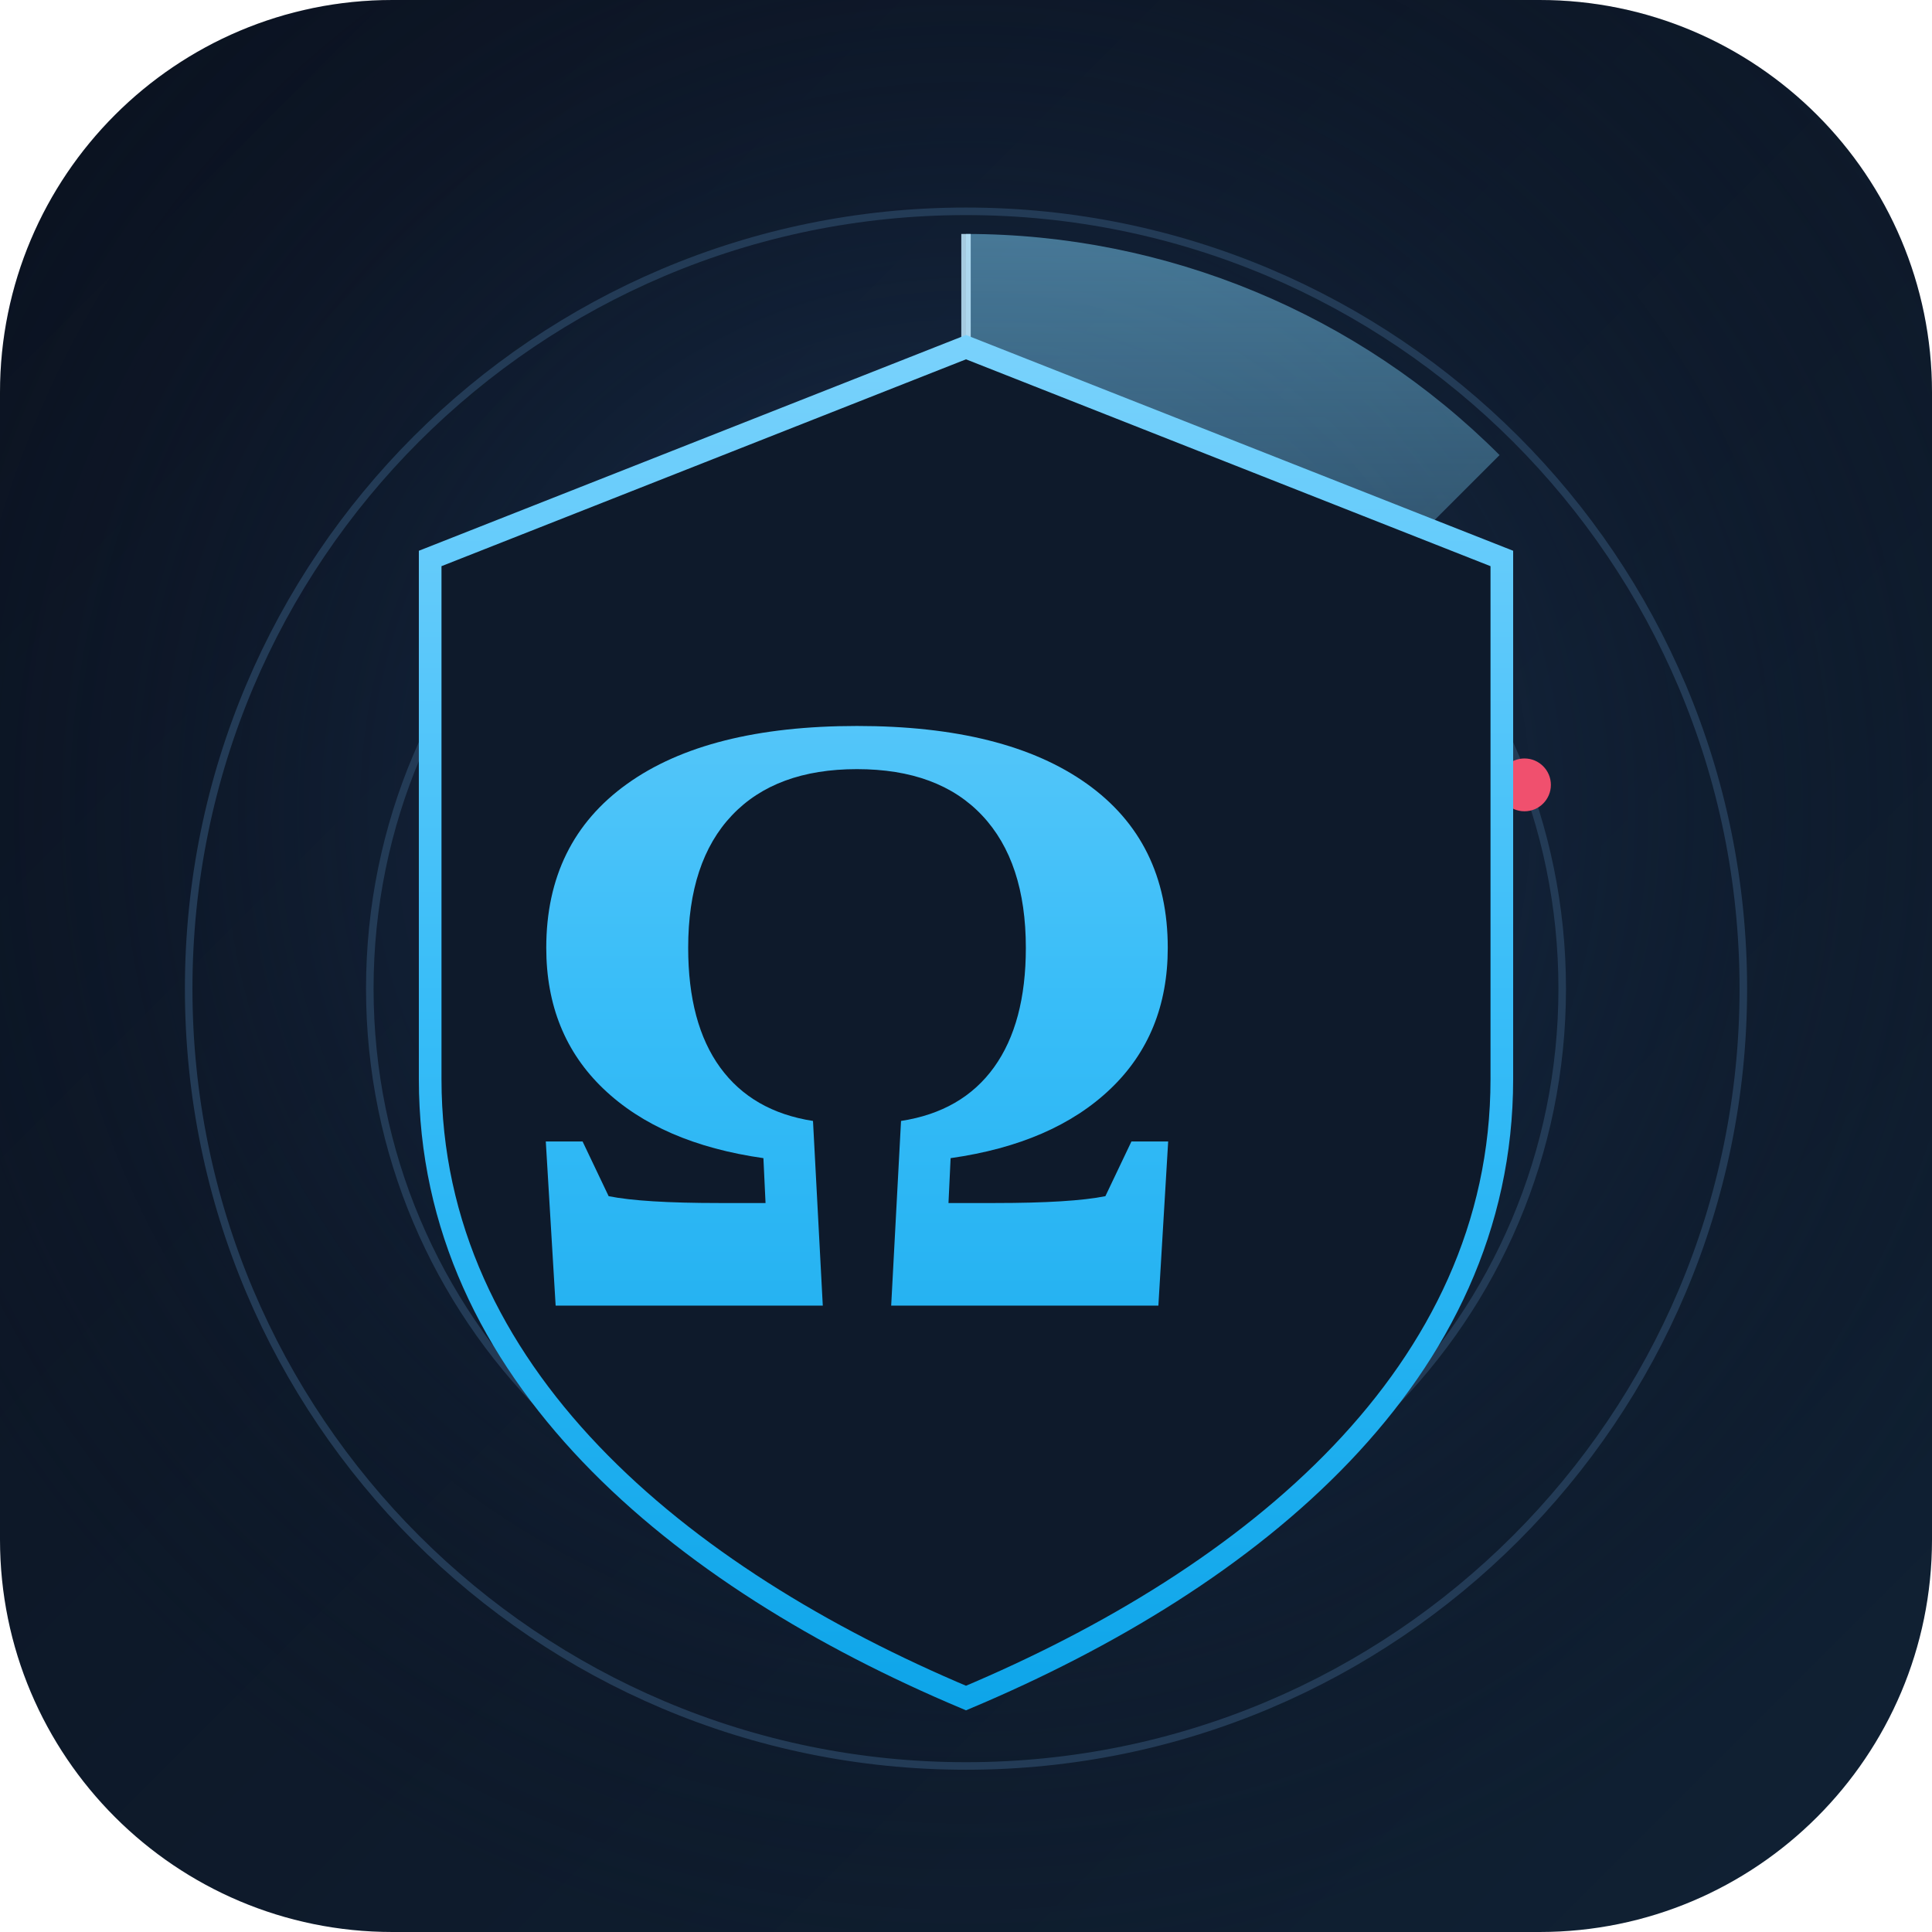
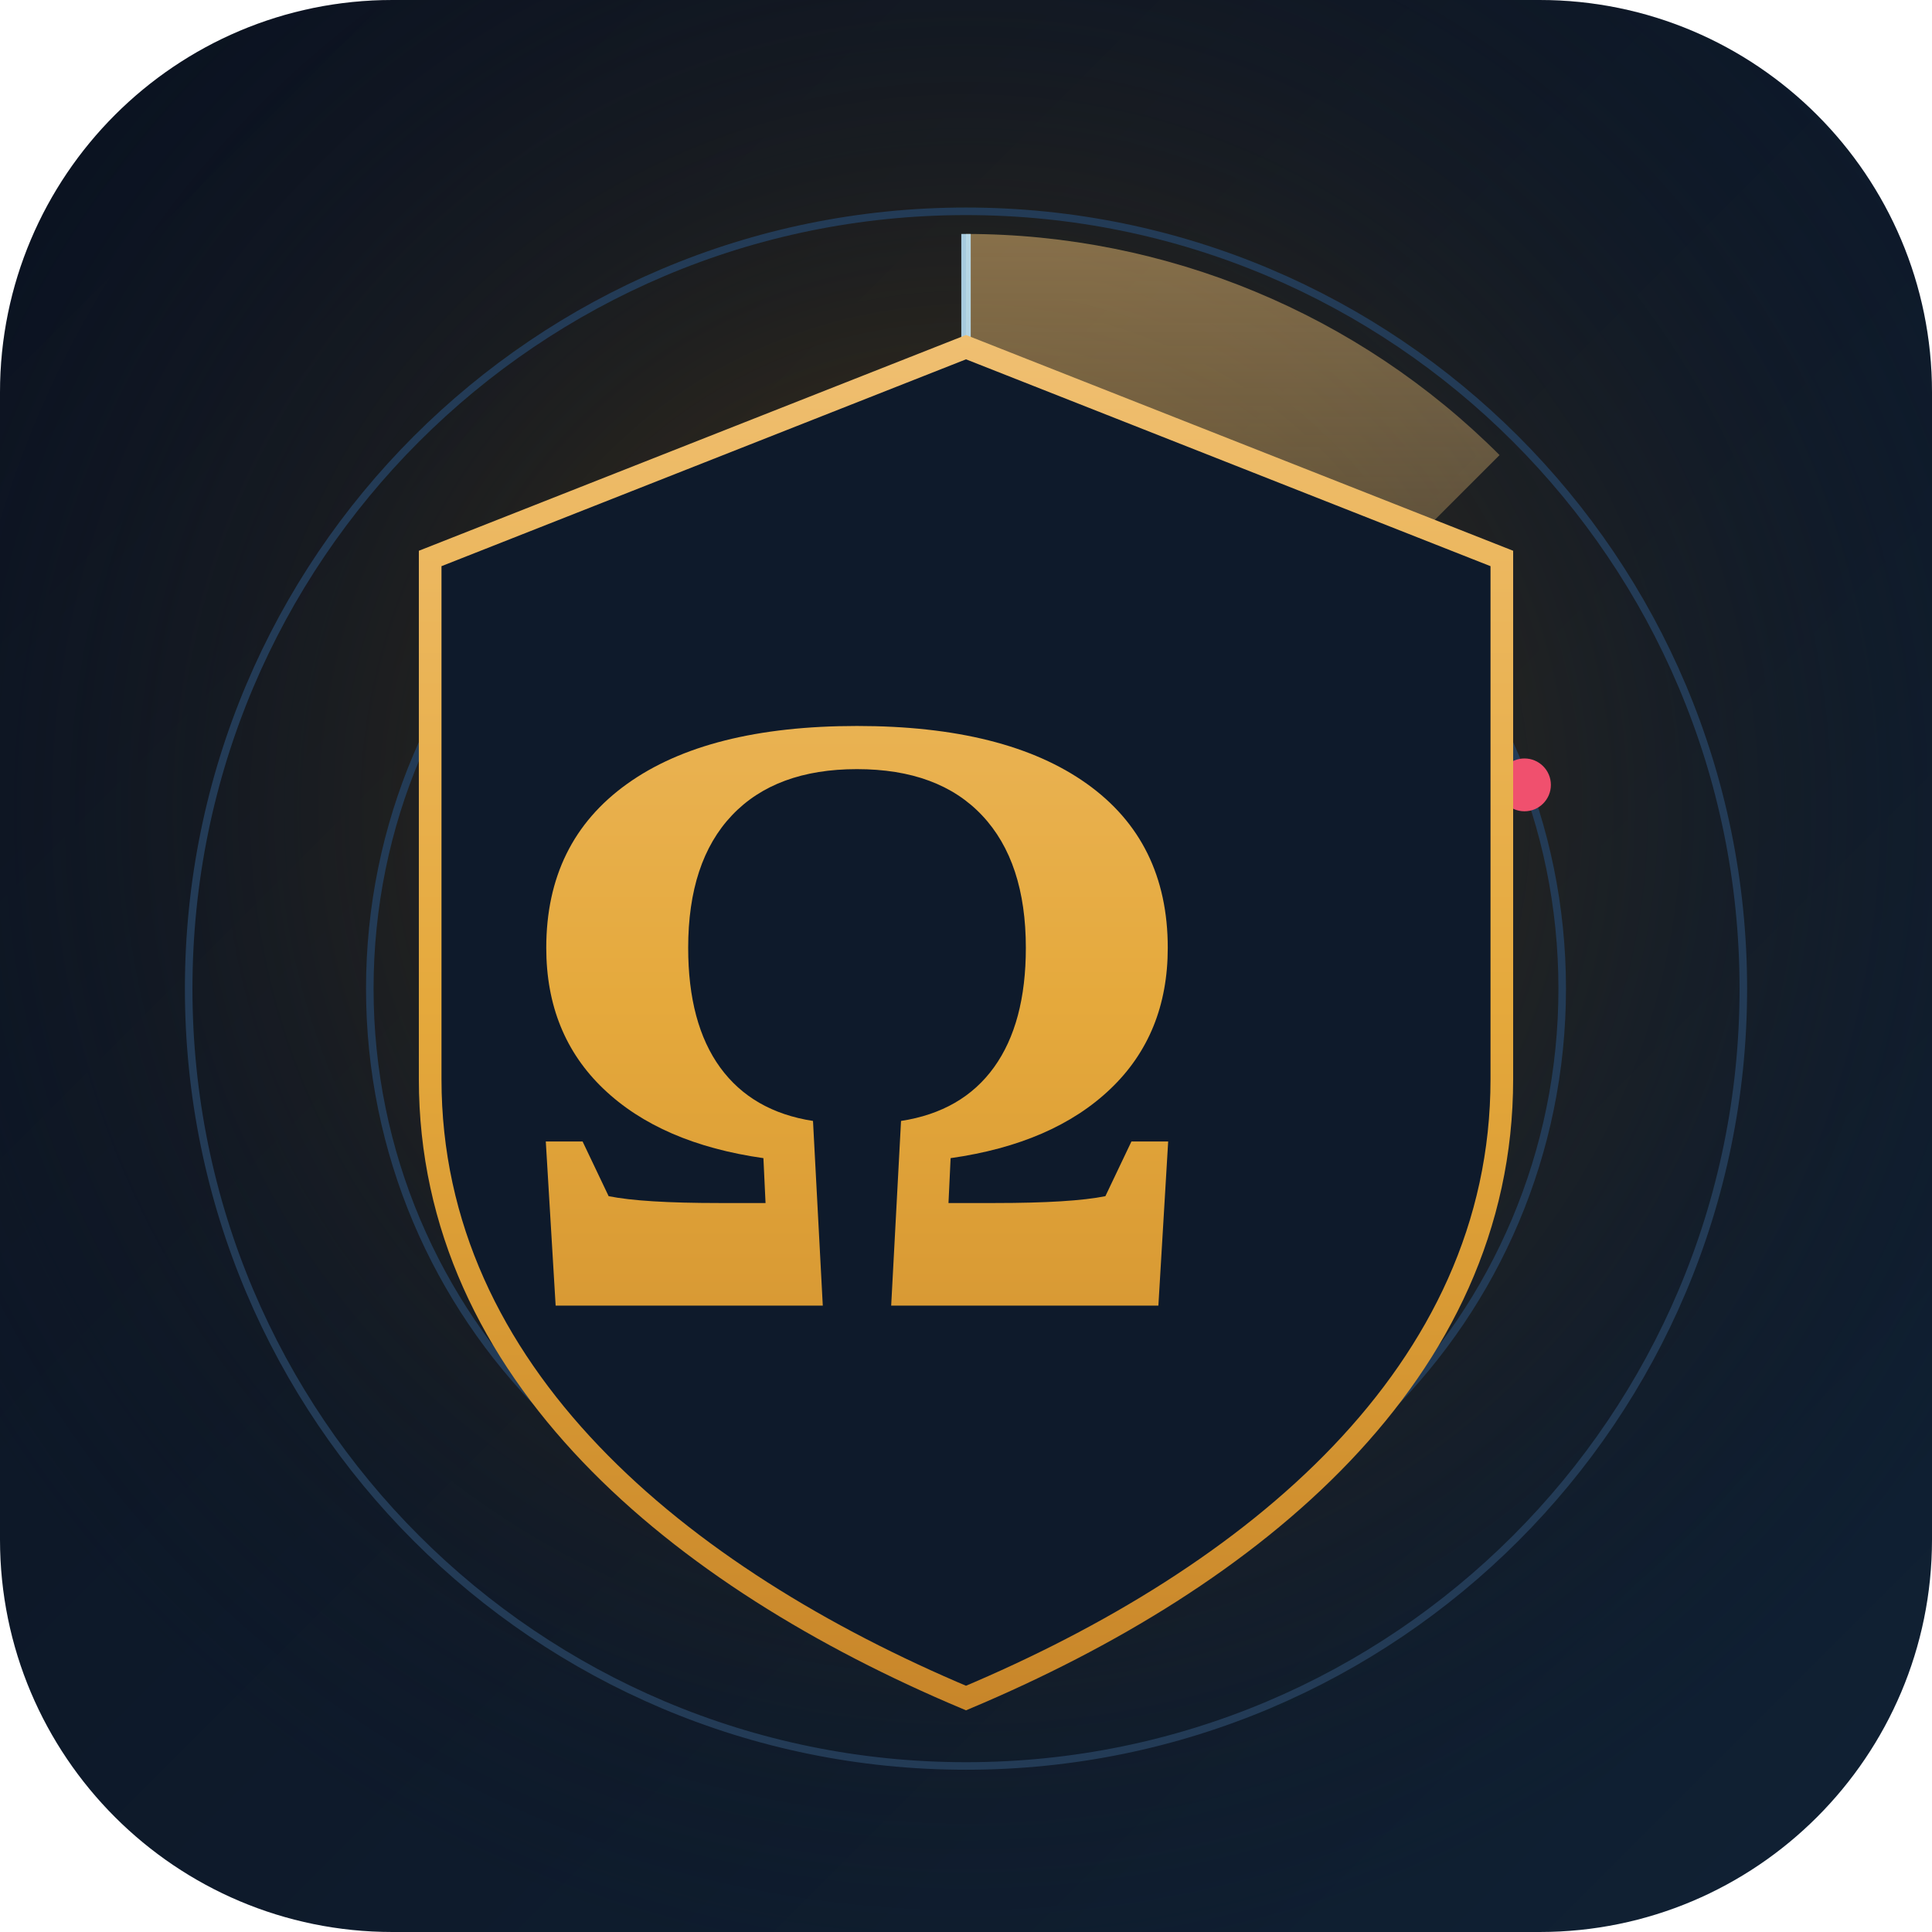
<svg xmlns="http://www.w3.org/2000/svg" viewBox="0 0 512 512" role="img" aria-label="Omega Guard animated mark">
  <defs>
    <linearGradient id="og-bg" x1="0" y1="0" x2="512" y2="512" gradientUnits="userSpaceOnUse">
      <stop stop-color="#0b1220" />
      <stop offset="1" stop-color="#102134" />
    </linearGradient>
    <linearGradient id="og-accent" x1="0" y1="80" x2="0" y2="452" gradientUnits="userSpaceOnUse">
-       <stop stop-color="#7dd3fc" />
-       <stop offset="0.5" stop-color="#38bdf8" />
-       <stop offset="1" stop-color="#0ea5e9" />
+       <stop stop-color="#f0c074" />
+       <stop offset="0.5" stop-color="#E5A93C" />
+       <stop offset="1" stop-color="#c8862a" />
    </linearGradient>
    <radialGradient id="og-glow" cx="0.5" cy="0.42" r="0.6">
-       <stop stop-color="#1e3a5f" stop-opacity="0.9" />
+       <stop stop-color="#5a4012" stop-opacity="0.9" />
      <stop offset="1" stop-color="#0b1220" stop-opacity="0" />
    </radialGradient>
    <linearGradient id="og-sweep" x1="256" y1="262" x2="256" y2="62" gradientUnits="userSpaceOnUse">
-       <stop stop-color="#7dd3fc" stop-opacity="0" />
-       <stop offset="1" stop-color="#7dd3fc" stop-opacity="0.5" />
+       <stop stop-color="#f0c074" stop-opacity="0" />
+       <stop offset="1" stop-color="#f0c074" stop-opacity="0.5" />
    </linearGradient>
    <clipPath id="og-clip">
      <rect width="512" height="512" rx="104" />
    </clipPath>
  </defs>
  <rect width="512" height="512" rx="104" fill="url(#og-bg)" />
  <rect width="512" height="512" rx="104" fill="url(#og-glow)" />
  <g clip-path="url(#og-clip)">
    <g stroke="#233b56" fill="none">
      <circle cx="256" cy="262" r="206" stroke-width="2">
        <animate attributeName="stroke-opacity" values="0.55;0.2;0.55" dur="4s" repeatCount="indefinite" />
      </circle>
      <circle cx="256" cy="262" r="158" stroke-width="2">
        <animate attributeName="stroke-opacity" values="0.25;0.6;0.25" dur="4s" repeatCount="indefinite" />
      </circle>
      <circle cx="256" cy="262" r="110" stroke-width="2" stroke-opacity="0.3" />
    </g>
    <g>
      <path d="M256 262 L256 62 A200 200 0 0 1 397.4 120.6 Z" fill="url(#og-sweep)" />
      <line x1="256" y1="262" x2="256" y2="62" stroke="#bfe9ff" stroke-width="2.5" stroke-opacity="0.85" />
      <animateTransform attributeName="transform" type="rotate" from="0 256 262" to="360 256 262" dur="6s" repeatCount="indefinite" />
    </g>
    <circle cx="404" cy="208" r="7" fill="#f0506e">
      <animate attributeName="opacity" values="0;0;1;0.2;0" keyTimes="0;0.45;0.5;0.7;1" dur="6s" repeatCount="indefinite" />
      <animate attributeName="r" values="5;5;12;7;5" keyTimes="0;0.45;0.5;0.7;1" dur="6s" repeatCount="indefinite" />
    </circle>
  </g>
  <path d="M256 92 L398 148 V286 C398 364 332 418 256 450 C180 418 114 364 114 286 V148 Z" fill="#0e1a2b" stroke="url(#og-accent)" stroke-width="6" />
  <text x="256" y="346" font-family="Georgia,'Times New Roman',serif" font-size="232" fill="url(#og-accent)" text-anchor="middle" font-weight="700">Ω
    <animate attributeName="opacity" values="0.82;1;0.82" dur="3.2s" repeatCount="indefinite" />
  </text>
</svg>
